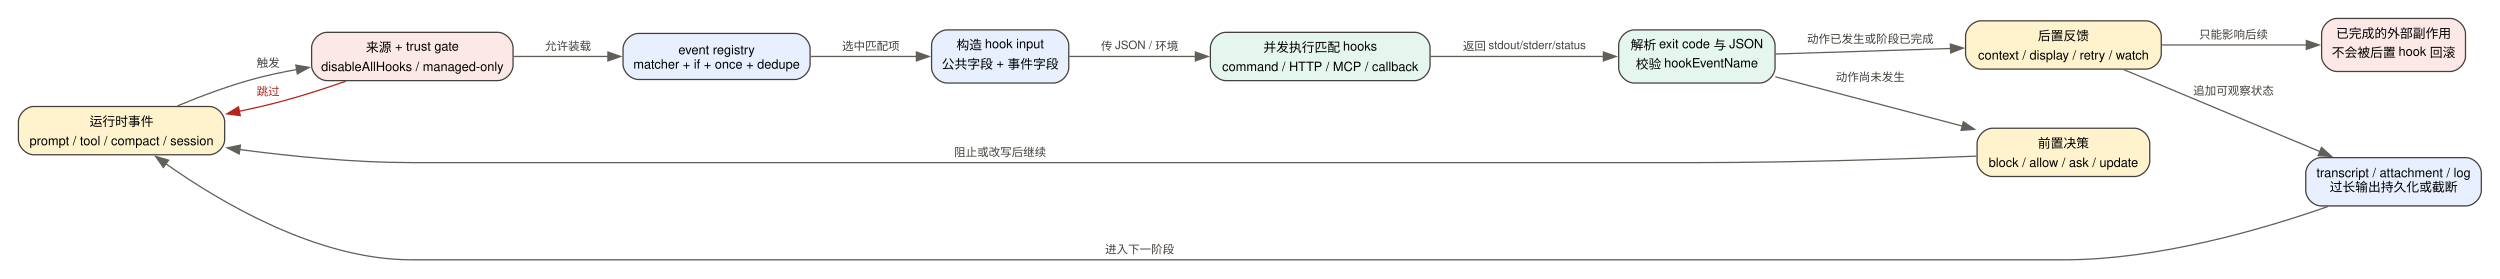
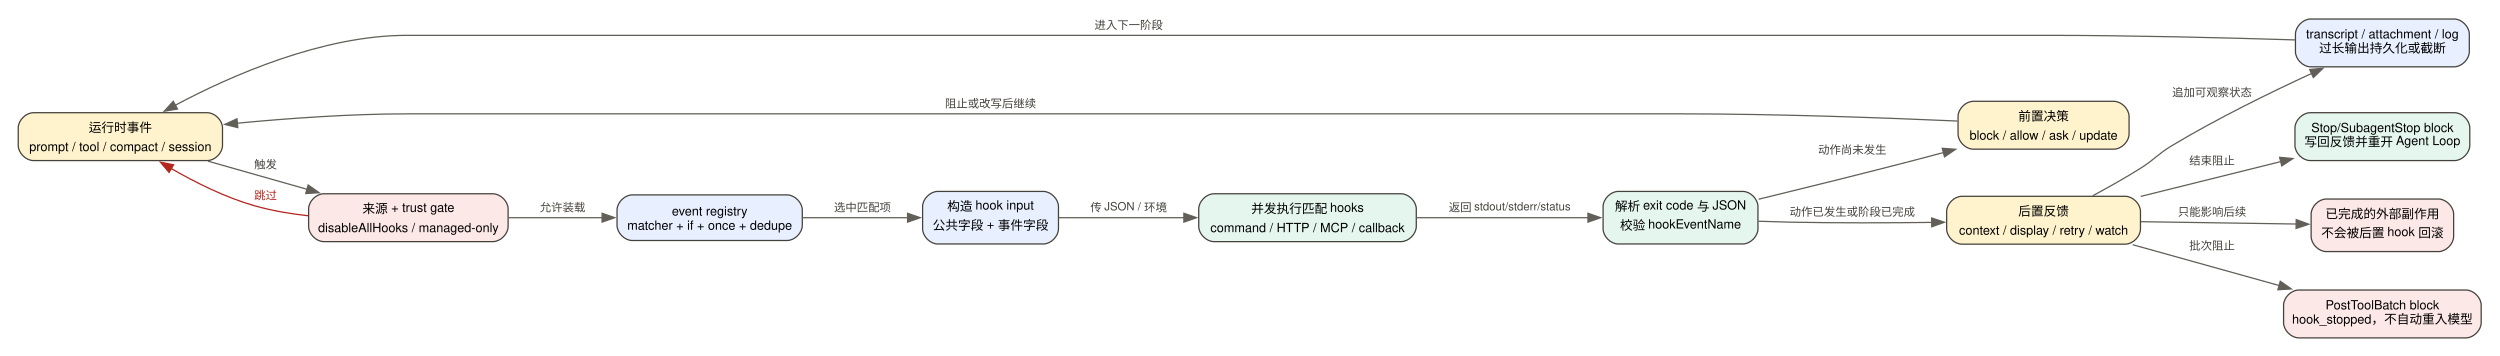
- <svg xmlns="http://www.w3.org/2000/svg" width="1955pt" height="218pt" viewBox="0.00 0.00 1955.00 218.00">
-   <g id="graph0" class="graph" transform="scale(1 1) rotate(0) translate(14.4 203.16)">
+ <svg xmlns="http://www.w3.org/2000/svg" width="1974pt" height="281pt" viewBox="0.00 0.00 1974.00 281.00">
+   <g id="graph0" class="graph" transform="scale(1 1) rotate(0) translate(14.4 266.78)">
    <g id="node1" class="node">
-       <path fill="#fff3cd" stroke="#45413c" d="M149.28,-119.88C149.28,-119.88 12,-119.88 12,-119.88 6,-119.88 0,-113.88 0,-107.88 0,-107.88 0,-94.12 0,-94.12 0,-88.12 6,-82.12 12,-82.12 12,-82.12 149.28,-82.12 149.28,-82.12 155.28,-82.12 161.28,-88.12 161.28,-94.12 161.28,-94.12 161.28,-107.88 161.28,-107.88 161.28,-113.88 155.28,-119.88 149.28,-119.88" />
-       <text xml:space="preserve" text-anchor="middle" x="80.64" y="-104.62" font-family="Helvetica,sans-Serif" font-size="10.00">运行时事件</text>
-       <text xml:space="preserve" text-anchor="middle" x="80.64" y="-89.62" font-family="Helvetica,sans-Serif" font-size="10.00">prompt / tool / compact / session</text>
+       <path fill="#fff3cd" stroke="#45413c" d="M149.28,-177.77C149.28,-177.77 12,-177.77 12,-177.77 6,-177.77 0,-171.77 0,-165.77 0,-165.77 0,-152 0,-152 0,-146 6,-140 12,-140 12,-140 149.28,-140 149.28,-140 155.28,-140 161.28,-146 161.28,-152 161.28,-152 161.28,-165.77 161.28,-165.77 161.28,-171.77 155.28,-177.77 149.28,-177.77" />
+       <text xml:space="preserve" text-anchor="middle" x="80.64" y="-162.51" font-family="Helvetica,sans-Serif" font-size="10.00">运行时事件</text>
+       <text xml:space="preserve" text-anchor="middle" x="80.64" y="-147.51" font-family="Helvetica,sans-Serif" font-size="10.00">prompt / tool / compact / session</text>
    </g>
    <g id="node2" class="node">
-       <path fill="#fce8e6" stroke="#45413c" d="M374.81,-177.88C374.81,-177.88 241.28,-177.88 241.28,-177.88 235.28,-177.88 229.28,-171.88 229.28,-165.88 229.28,-165.88 229.28,-152.12 229.28,-152.12 229.28,-146.12 235.28,-140.12 241.28,-140.12 241.28,-140.12 374.81,-140.12 374.81,-140.12 380.81,-140.12 386.81,-146.12 386.81,-152.12 386.81,-152.12 386.81,-165.88 386.81,-165.88 386.81,-171.88 380.81,-177.88 374.81,-177.88" />
-       <text xml:space="preserve" text-anchor="middle" x="308.05" y="-162.62" font-family="Helvetica,sans-Serif" font-size="10.00">来源 + trust gate</text>
-       <text xml:space="preserve" text-anchor="middle" x="308.05" y="-147.62" font-family="Helvetica,sans-Serif" font-size="10.00">disableAllHooks / managed-only</text>
+       <path fill="#fce8e6" stroke="#45413c" d="M374.81,-113.77C374.81,-113.77 241.28,-113.77 241.28,-113.77 235.28,-113.77 229.28,-107.77 229.28,-101.77 229.28,-101.77 229.28,-88 229.28,-88 229.28,-82 235.28,-76 241.28,-76 241.28,-76 374.81,-76 374.81,-76 380.81,-76 386.81,-82 386.81,-88 386.81,-88 386.81,-101.77 386.81,-101.77 386.81,-107.77 380.81,-113.77 374.81,-113.77" />
+       <text xml:space="preserve" text-anchor="middle" x="308.05" y="-98.51" font-family="Helvetica,sans-Serif" font-size="10.00">来源 + trust gate</text>
+       <text xml:space="preserve" text-anchor="middle" x="308.05" y="-83.51" font-family="Helvetica,sans-Serif" font-size="10.00">disableAllHooks / managed-only</text>
    </g>
    <g id="edge1" class="edge">
-       <path fill="none" stroke="#625f58" d="M124.41,-120.37C143.08,-128.14 165.43,-136.53 186.28,-142 196.39,-144.65 207.09,-146.91 217.77,-148.84" />
-       <polygon fill="#625f58" stroke="#625f58" points="216.94,-152.25 227.39,-150.47 218.11,-145.34 216.94,-152.25" />
-       <text xml:space="preserve" text-anchor="middle" x="195.28" y="-150.77" font-family="Helvetica,sans-Serif" font-size="9.00" fill="#45413c">触发</text>
+       <path fill="none" stroke="#625f58" d="M149.88,-139.51C174.6,-132.49 202.71,-124.51 228.26,-117.25" />
+       <polygon fill="#625f58" stroke="#625f58" points="228.92,-120.71 237.58,-114.61 227,-113.97 228.92,-120.71" />
+       <text xml:space="preserve" text-anchor="middle" x="195.28" y="-133.75" font-family="Helvetica,sans-Serif" font-size="9.00" fill="#45413c">触发</text>
    </g>
    <g id="edge3" class="edge">
-       <path fill="none" stroke="#b3261e" d="M256.02,-139.67C239.66,-133.93 221.35,-127.99 204.28,-123.5 194.1,-120.82 183.37,-118.35 172.65,-116.11" />
-       <polygon fill="#b3261e" stroke="#b3261e" points="173.5,-112.71 163.01,-114.15 172.11,-119.57 173.5,-112.71" />
-       <text xml:space="preserve" text-anchor="middle" x="195.28" y="-128.45" font-family="Helvetica,sans-Serif" font-size="9.00" fill="#b3261e">跳过</text>
+       <path fill="none" stroke="#b3261e" d="M228.91,-96.42C214.55,-98 199.82,-100.5 186.28,-104.38 163.42,-110.94 139.76,-122.77 120.74,-133.73" />
+       <polygon fill="#b3261e" stroke="#b3261e" points="119.09,-130.64 112.27,-138.75 122.66,-136.66 119.09,-130.64" />
+       <text xml:space="preserve" text-anchor="middle" x="195.28" y="-109.33" font-family="Helvetica,sans-Serif" font-size="9.00" fill="#b3261e">跳过</text>
    </g>
    <g id="node3" class="node">
-       <path fill="#e8f0ff" stroke="#45413c" d="M607.09,-177C607.09,-177 484.81,-177 484.81,-177 478.81,-177 472.81,-171 472.81,-165 472.81,-165 472.81,-153 472.81,-153 472.81,-147 478.81,-141 484.81,-141 484.81,-141 607.09,-141 607.09,-141 613.09,-141 619.09,-147 619.09,-153 619.09,-153 619.09,-165 619.09,-165 619.09,-171 613.09,-177 607.09,-177" />
-       <text xml:space="preserve" text-anchor="middle" x="545.95" y="-160.75" font-family="Helvetica,sans-Serif" font-size="10.00">event registry</text>
-       <text xml:space="preserve" text-anchor="middle" x="545.95" y="-149.5" font-family="Helvetica,sans-Serif" font-size="10.00">matcher + if + once + dedupe</text>
+       <path fill="#e8f0ff" stroke="#45413c" d="M607.09,-112.88C607.09,-112.88 484.81,-112.88 484.81,-112.88 478.81,-112.88 472.81,-106.88 472.81,-100.88 472.81,-100.88 472.81,-88.88 472.81,-88.88 472.81,-82.88 478.81,-76.88 484.81,-76.88 484.81,-76.88 607.09,-76.88 607.09,-76.88 613.09,-76.88 619.09,-82.88 619.09,-88.88 619.09,-88.88 619.09,-100.88 619.09,-100.88 619.09,-106.88 613.09,-112.88 607.09,-112.88" />
+       <text xml:space="preserve" text-anchor="middle" x="545.95" y="-96.63" font-family="Helvetica,sans-Serif" font-size="10.00">event registry</text>
+       <text xml:space="preserve" text-anchor="middle" x="545.95" y="-85.38" font-family="Helvetica,sans-Serif" font-size="10.00">matcher + if + once + dedupe</text>
    </g>
    <g id="edge2" class="edge">
-       <path fill="none" stroke="#625f58" d="M387.27,-159C411.01,-159 437.17,-159 461.25,-159" />
-       <polygon fill="#625f58" stroke="#625f58" points="461,-162.5 471,-159 461,-155.5 461,-162.5" />
-       <text xml:space="preserve" text-anchor="middle" x="429.81" y="-163.95" font-family="Helvetica,sans-Serif" font-size="9.00" fill="#45413c">允许装载</text>
+       <path fill="none" stroke="#625f58" d="M387.27,-94.88C411.01,-94.88 437.17,-94.88 461.25,-94.88" />
+       <polygon fill="#625f58" stroke="#625f58" points="461,-98.39 471,-94.89 461,-91.39 461,-98.39" />
+       <text xml:space="preserve" text-anchor="middle" x="429.81" y="-99.83" font-family="Helvetica,sans-Serif" font-size="9.00" fill="#45413c">允许装载</text>
    </g>
    <g id="node4" class="node">
-       <path fill="#e8f0ff" stroke="#45413c" d="M809.37,-179.76C809.37,-179.76 726.09,-179.76 726.09,-179.76 720.09,-179.76 714.09,-173.76 714.09,-167.76 714.09,-167.76 714.09,-150.24 714.09,-150.24 714.09,-144.24 720.09,-138.24 726.09,-138.24 726.09,-138.24 809.37,-138.24 809.37,-138.24 815.37,-138.24 821.37,-144.24 821.37,-150.24 821.37,-150.24 821.37,-167.76 821.37,-167.76 821.37,-173.76 815.37,-179.76 809.37,-179.76" />
-       <text xml:space="preserve" text-anchor="middle" x="767.73" y="-164.5" font-family="Helvetica,sans-Serif" font-size="10.00">构造 hook input</text>
-       <text xml:space="preserve" text-anchor="middle" x="767.73" y="-149.5" font-family="Helvetica,sans-Serif" font-size="10.00">公共字段 + 事件字段</text>
+       <path fill="#e8f0ff" stroke="#45413c" d="M809.37,-115.64C809.37,-115.64 726.09,-115.64 726.09,-115.64 720.09,-115.64 714.09,-109.64 714.09,-103.64 714.09,-103.64 714.09,-86.12 714.09,-86.12 714.09,-80.12 720.09,-74.12 726.09,-74.12 726.09,-74.12 809.37,-74.12 809.37,-74.12 815.37,-74.12 821.37,-80.12 821.37,-86.12 821.37,-86.12 821.37,-103.64 821.37,-103.64 821.37,-109.64 815.37,-115.64 809.37,-115.64" />
+       <text xml:space="preserve" text-anchor="middle" x="767.73" y="-100.38" font-family="Helvetica,sans-Serif" font-size="10.00">构造 hook input</text>
+       <text xml:space="preserve" text-anchor="middle" x="767.73" y="-85.38" font-family="Helvetica,sans-Serif" font-size="10.00">公共字段 + 事件字段</text>
    </g>
    <g id="edge4" class="edge">
-       <path fill="none" stroke="#625f58" d="M619.52,-159C646.32,-159 676.47,-159 702.47,-159" />
-       <polygon fill="#625f58" stroke="#625f58" points="702.21,-162.5 712.21,-159 702.21,-155.5 702.21,-162.5" />
-       <text xml:space="preserve" text-anchor="middle" x="666.59" y="-163.95" font-family="Helvetica,sans-Serif" font-size="9.00" fill="#45413c">选中匹配项</text>
+       <path fill="none" stroke="#625f58" d="M619.52,-94.88C646.32,-94.88 676.47,-94.88 702.47,-94.88" />
+       <polygon fill="#625f58" stroke="#625f58" points="702.21,-98.39 712.21,-94.89 702.21,-91.39 702.21,-98.39" />
+       <text xml:space="preserve" text-anchor="middle" x="666.59" y="-99.83" font-family="Helvetica,sans-Serif" font-size="9.00" fill="#45413c">选中匹配项</text>
    </g>
    <g id="node5" class="node">
-       <path fill="#e5f6ef" stroke="#45413c" d="M1091.9,-177.88C1091.9,-177.88 944.12,-177.88 944.12,-177.88 938.12,-177.88 932.12,-171.88 932.12,-165.88 932.12,-165.88 932.12,-152.12 932.12,-152.12 932.12,-146.12 938.12,-140.12 944.12,-140.12 944.12,-140.12 1091.9,-140.12 1091.9,-140.12 1097.9,-140.12 1103.9,-146.12 1103.9,-152.12 1103.9,-152.12 1103.9,-165.88 1103.9,-165.88 1103.9,-171.88 1097.9,-177.88 1091.9,-177.88" />
-       <text xml:space="preserve" text-anchor="middle" x="1018.01" y="-162.62" font-family="Helvetica,sans-Serif" font-size="10.00">并发执行匹配 hooks</text>
-       <text xml:space="preserve" text-anchor="middle" x="1018.01" y="-147.62" font-family="Helvetica,sans-Serif" font-size="10.00">command / HTTP / MCP / callback</text>
+       <path fill="#e5f6ef" stroke="#45413c" d="M1091.9,-113.77C1091.9,-113.77 944.12,-113.77 944.12,-113.77 938.12,-113.77 932.12,-107.77 932.12,-101.77 932.12,-101.77 932.12,-88 932.12,-88 932.12,-82 938.12,-76 944.12,-76 944.12,-76 1091.9,-76 1091.9,-76 1097.9,-76 1103.9,-82 1103.9,-88 1103.9,-88 1103.9,-101.77 1103.9,-101.77 1103.9,-107.77 1097.9,-113.77 1091.9,-113.77" />
+       <text xml:space="preserve" text-anchor="middle" x="1018.01" y="-98.51" font-family="Helvetica,sans-Serif" font-size="10.00">并发执行匹配 hooks</text>
+       <text xml:space="preserve" text-anchor="middle" x="1018.01" y="-83.51" font-family="Helvetica,sans-Serif" font-size="10.00">command / HTTP / MCP / callback</text>
    </g>
    <g id="edge5" class="edge">
-       <path fill="none" stroke="#625f58" d="M821.69,-159C850.48,-159 886.98,-159 920.62,-159" />
-       <polygon fill="#625f58" stroke="#625f58" points="920.39,-162.5 930.39,-159 920.39,-155.5 920.39,-162.5" />
-       <text xml:space="preserve" text-anchor="middle" x="876.75" y="-163.95" font-family="Helvetica,sans-Serif" font-size="9.00" fill="#45413c">传 JSON / 环境</text>
+       <path fill="none" stroke="#625f58" d="M821.69,-94.88C850.48,-94.88 886.98,-94.88 920.62,-94.88" />
+       <polygon fill="#625f58" stroke="#625f58" points="920.39,-98.39 930.39,-94.89 920.39,-91.39 920.39,-98.39" />
+       <text xml:space="preserve" text-anchor="middle" x="876.75" y="-99.83" font-family="Helvetica,sans-Serif" font-size="9.00" fill="#45413c">传 JSON / 环境</text>
    </g>
    <g id="node6" class="node">
-       <path fill="#e5f6ef" stroke="#45413c" d="M1361.68,-179.76C1361.68,-179.76 1263.4,-179.76 1263.4,-179.76 1257.4,-179.76 1251.4,-173.76 1251.4,-167.76 1251.4,-167.76 1251.4,-150.24 1251.4,-150.24 1251.4,-144.24 1257.4,-138.24 1263.4,-138.24 1263.4,-138.24 1361.68,-138.24 1361.68,-138.24 1367.68,-138.24 1373.68,-144.24 1373.68,-150.24 1373.68,-150.24 1373.68,-167.76 1373.68,-167.76 1373.68,-173.76 1367.68,-179.76 1361.68,-179.76" />
-       <text xml:space="preserve" text-anchor="middle" x="1312.54" y="-164.5" font-family="Helvetica,sans-Serif" font-size="10.00">解析 exit code 与 JSON</text>
-       <text xml:space="preserve" text-anchor="middle" x="1312.54" y="-149.5" font-family="Helvetica,sans-Serif" font-size="10.00">校验 hookEventName</text>
+       <path fill="#e5f6ef" stroke="#45413c" d="M1361.68,-115.64C1361.68,-115.64 1263.4,-115.64 1263.4,-115.64 1257.4,-115.64 1251.4,-109.64 1251.4,-103.64 1251.4,-103.64 1251.4,-86.12 1251.4,-86.12 1251.4,-80.12 1257.4,-74.12 1263.4,-74.12 1263.4,-74.12 1361.68,-74.12 1361.68,-74.12 1367.68,-74.12 1373.68,-80.12 1373.68,-86.12 1373.68,-86.12 1373.68,-103.64 1373.68,-103.64 1373.68,-109.64 1367.68,-115.64 1361.68,-115.64" />
+       <text xml:space="preserve" text-anchor="middle" x="1312.54" y="-100.38" font-family="Helvetica,sans-Serif" font-size="10.00">解析 exit code 与 JSON</text>
+       <text xml:space="preserve" text-anchor="middle" x="1312.54" y="-85.38" font-family="Helvetica,sans-Serif" font-size="10.00">校验 hookEventName</text>
    </g>
    <g id="edge6" class="edge">
-       <path fill="none" stroke="#625f58" d="M1104.01,-159C1147.04,-159 1198.69,-159 1239.7,-159" />
-       <polygon fill="#625f58" stroke="#625f58" points="1239.45,-162.5 1249.45,-159 1239.45,-155.5 1239.45,-162.5" />
-       <text xml:space="preserve" text-anchor="middle" x="1177.65" y="-163.95" font-family="Helvetica,sans-Serif" font-size="9.00" fill="#45413c">返回 stdout/stderr/status</text>
+       <path fill="none" stroke="#625f58" d="M1104.01,-94.88C1147.04,-94.88 1198.69,-94.88 1239.7,-94.88" />
+       <polygon fill="#625f58" stroke="#625f58" points="1239.45,-98.39 1249.45,-94.89 1239.45,-91.39 1239.45,-98.39" />
+       <text xml:space="preserve" text-anchor="middle" x="1177.65" y="-99.83" font-family="Helvetica,sans-Serif" font-size="9.00" fill="#45413c">返回 stdout/stderr/status</text>
    </g>
    <g id="node7" class="node">
-       <path fill="#fff3cd" stroke="#45413c" d="M1654.71,-102.88C1654.71,-102.88 1543.68,-102.88 1543.68,-102.88 1537.68,-102.88 1531.68,-96.88 1531.68,-90.88 1531.68,-90.88 1531.68,-77.12 1531.68,-77.12 1531.68,-71.12 1537.68,-65.12 1543.68,-65.12 1543.68,-65.12 1654.71,-65.12 1654.71,-65.12 1660.71,-65.12 1666.71,-71.12 1666.71,-77.12 1666.71,-77.12 1666.71,-90.88 1666.71,-90.88 1666.71,-96.88 1660.71,-102.88 1654.71,-102.88" />
-       <text xml:space="preserve" text-anchor="middle" x="1599.2" y="-87.62" font-family="Helvetica,sans-Serif" font-size="10.00">前置决策</text>
-       <text xml:space="preserve" text-anchor="middle" x="1599.2" y="-72.62" font-family="Helvetica,sans-Serif" font-size="10.00">block / allow / ask / update</text>
+       <path fill="#fff3cd" stroke="#45413c" d="M1654.71,-186.77C1654.71,-186.77 1543.68,-186.77 1543.68,-186.77 1537.68,-186.77 1531.68,-180.77 1531.68,-174.77 1531.68,-174.77 1531.68,-161 1531.68,-161 1531.68,-155 1537.68,-149 1543.68,-149 1543.68,-149 1654.71,-149 1654.71,-149 1660.71,-149 1666.71,-155 1666.71,-161 1666.71,-161 1666.71,-174.77 1666.71,-174.77 1666.71,-180.77 1660.71,-186.77 1654.71,-186.77" />
+       <text xml:space="preserve" text-anchor="middle" x="1599.2" y="-171.51" font-family="Helvetica,sans-Serif" font-size="10.00">前置决策</text>
+       <text xml:space="preserve" text-anchor="middle" x="1599.2" y="-156.51" font-family="Helvetica,sans-Serif" font-size="10.00">block / allow / ask / update</text>
    </g>
    <g id="edge7" class="edge">
-       <path fill="none" stroke="#625f58" d="M1373.91,-143.09C1416.59,-131.85 1474.19,-116.67 1520.33,-104.52" />
-       <polygon fill="#625f58" stroke="#625f58" points="1520.95,-107.97 1529.73,-102.04 1519.17,-101.2 1520.95,-107.97" />
-       <text xml:space="preserve" text-anchor="middle" x="1448.18" y="-139.69" font-family="Helvetica,sans-Serif" font-size="9.00" fill="#45413c">动作尚未发生</text>
+       <path fill="none" stroke="#625f58" d="M1374.18,-109.47C1410.13,-118.21 1456.57,-129.68 1497.68,-140.38 1504.97,-142.28 1512.55,-144.29 1520.14,-146.33" />
+       <polygon fill="#625f58" stroke="#625f58" points="1519.19,-149.69 1529.75,-148.92 1521.01,-142.93 1519.19,-149.69" />
+       <text xml:space="preserve" text-anchor="middle" x="1448.18" y="-145.33" font-family="Helvetica,sans-Serif" font-size="9.00" fill="#45413c">动作尚未发生</text>
    </g>
    <g id="node8" class="node">
-       <path fill="#fff3cd" stroke="#45413c" d="M1663.71,-186.88C1663.71,-186.88 1534.68,-186.88 1534.68,-186.88 1528.68,-186.88 1522.68,-180.88 1522.68,-174.88 1522.68,-174.88 1522.68,-161.12 1522.68,-161.12 1522.68,-155.12 1528.68,-149.12 1534.68,-149.12 1534.68,-149.12 1663.71,-149.12 1663.71,-149.12 1669.71,-149.12 1675.71,-155.12 1675.71,-161.12 1675.71,-161.12 1675.71,-174.88 1675.71,-174.88 1675.71,-180.88 1669.71,-186.88 1663.71,-186.88" />
-       <text xml:space="preserve" text-anchor="middle" x="1599.2" y="-171.62" font-family="Helvetica,sans-Serif" font-size="10.00">后置反馈</text>
-       <text xml:space="preserve" text-anchor="middle" x="1599.2" y="-156.62" font-family="Helvetica,sans-Serif" font-size="10.00">context / display / retry / watch</text>
+       <path fill="#fff3cd" stroke="#45413c" d="M1663.71,-111.77C1663.71,-111.77 1534.68,-111.77 1534.68,-111.77 1528.68,-111.77 1522.68,-105.77 1522.68,-99.77 1522.68,-99.77 1522.68,-86 1522.68,-86 1522.68,-80 1528.68,-74 1534.68,-74 1534.68,-74 1663.71,-74 1663.71,-74 1669.71,-74 1675.71,-80 1675.71,-86 1675.71,-86 1675.71,-99.77 1675.71,-99.77 1675.71,-105.77 1669.71,-111.77 1663.71,-111.77" />
+       <text xml:space="preserve" text-anchor="middle" x="1599.2" y="-96.51" font-family="Helvetica,sans-Serif" font-size="10.00">后置反馈</text>
+       <text xml:space="preserve" text-anchor="middle" x="1599.2" y="-81.51" font-family="Helvetica,sans-Serif" font-size="10.00">context / display / retry / watch</text>
    </g>
    <g id="edge8" class="edge">
-       <path fill="none" stroke="#625f58" d="M1373.91,-160.91C1413.77,-162.17 1466.64,-163.84 1511.03,-165.24" />
-       <polygon fill="#625f58" stroke="#625f58" points="1510.8,-168.74 1520.91,-165.56 1511.02,-161.74 1510.8,-168.74" />
-       <text xml:space="preserve" text-anchor="middle" x="1448.18" y="-169.52" font-family="Helvetica,sans-Serif" font-size="9.00" fill="#45413c">动作已发生或阶段已完成</text>
+       <path fill="none" stroke="#625f58" d="M1373.99,-92.09C1382.29,-91.8 1390.69,-91.55 1398.68,-91.38 1435.55,-90.63 1476.27,-90.76 1511.25,-91.17" />
+       <polygon fill="#625f58" stroke="#625f58" points="1510.84,-94.67 1520.88,-91.3 1510.93,-87.67 1510.84,-94.67" />
+       <text xml:space="preserve" text-anchor="middle" x="1448.18" y="-96.33" font-family="Helvetica,sans-Serif" font-size="9.00" fill="#45413c">动作已发生或阶段已完成</text>
    </g>
    <g id="edge9" class="edge">
-       <path fill="none" stroke="#625f58" d="M1531.21,-81.06C1473.53,-78.77 1388.07,-76 1313.54,-76 307.05,-76 307.05,-76 307.05,-76 262.78,-76 213.92,-80.82 173.04,-86.23" />
-       <polygon fill="#625f58" stroke="#625f58" points="172.67,-82.75 163.23,-87.56 173.61,-89.68 172.67,-82.75" />
-       <text xml:space="preserve" text-anchor="middle" x="767.73" y="-80.95" font-family="Helvetica,sans-Serif" font-size="9.00" fill="#45413c">阻止或改写后继续</text>
+       <path fill="none" stroke="#625f58" d="M1531.21,-171.2C1473.54,-173.76 1388.08,-176.88 1313.54,-176.88 307.05,-176.88 307.05,-176.88 307.05,-176.88 262.82,-176.88 213.86,-173.4 172.91,-169.5" />
+       <polygon fill="#625f58" stroke="#625f58" points="173.38,-166.02 163.09,-168.53 172.7,-172.99 173.38,-166.02" />
+       <text xml:space="preserve" text-anchor="middle" x="767.73" y="-181.83" font-family="Helvetica,sans-Serif" font-size="9.00" fill="#45413c">阻止或改写后继续</text>
    </g>
    <g id="node9" class="node">
-       <path fill="#e8f0ff" stroke="#45413c" d="M1913.99,-79.88C1913.99,-79.88 1800.71,-79.88 1800.71,-79.88 1794.71,-79.88 1788.71,-73.88 1788.71,-67.88 1788.71,-67.88 1788.71,-54.12 1788.71,-54.12 1788.71,-48.12 1794.71,-42.12 1800.71,-42.12 1800.71,-42.12 1913.99,-42.12 1913.99,-42.12 1919.99,-42.12 1925.99,-48.12 1925.99,-54.12 1925.99,-54.12 1925.99,-67.88 1925.99,-67.88 1925.99,-73.88 1919.99,-79.88 1913.99,-79.88" />
-       <text xml:space="preserve" text-anchor="middle" x="1857.35" y="-64.62" font-family="Helvetica,sans-Serif" font-size="10.00">transcript / attachment / log</text>
-       <text xml:space="preserve" text-anchor="middle" x="1857.35" y="-53.38" font-family="Helvetica,sans-Serif" font-size="10.00">过长输出持久化或截断</text>
+       <path fill="#e8f0ff" stroke="#45413c" d="M1923.37,-251.77C1923.37,-251.77 1810.09,-251.77 1810.09,-251.77 1804.09,-251.77 1798.09,-245.77 1798.09,-239.77 1798.09,-239.77 1798.09,-226 1798.09,-226 1798.09,-220 1804.09,-214 1810.09,-214 1810.09,-214 1923.37,-214 1923.37,-214 1929.37,-214 1935.37,-220 1935.37,-226 1935.37,-226 1935.37,-239.77 1935.37,-239.77 1935.37,-245.77 1929.37,-251.77 1923.37,-251.77" />
+       <text xml:space="preserve" text-anchor="middle" x="1866.73" y="-236.51" font-family="Helvetica,sans-Serif" font-size="10.00">transcript / attachment / log</text>
+       <text xml:space="preserve" text-anchor="middle" x="1866.73" y="-225.26" font-family="Helvetica,sans-Serif" font-size="10.00">过长输出持久化或截断</text>
    </g>
    <g id="edge10" class="edge">
-       <path fill="none" stroke="#625f58" d="M1646.58,-148.62C1689.65,-130.63 1753.87,-103.81 1799.9,-84.58" />
-       <polygon fill="#625f58" stroke="#625f58" points="1801.03,-87.9 1808.91,-80.82 1798.33,-81.44 1801.03,-87.9" />
-       <text xml:space="preserve" text-anchor="middle" x="1732.21" y="-129.03" font-family="Helvetica,sans-Serif" font-size="9.00" fill="#45413c">追加可观察状态</text>
+       <path fill="none" stroke="#625f58" d="M1637.99,-112.19C1650.21,-118.76 1663.71,-126.35 1675.71,-133.88 1687.3,-141.17 1688.97,-144.84 1700.71,-151.88 1736.27,-173.21 1778.25,-193.76 1810.96,-208.82" />
+       <polygon fill="#625f58" stroke="#625f58" points="1809.31,-211.91 1819.86,-212.88 1812.22,-205.54 1809.31,-211.91" />
+       <text xml:space="preserve" text-anchor="middle" x="1732.21" y="-190.63" font-family="Helvetica,sans-Serif" font-size="9.00" fill="#45413c">追加可观察状态</text>
    </g>
    <g id="node10" class="node">
-       <path fill="#fce8e6" stroke="#45413c" d="M1901.62,-188.76C1901.62,-188.76 1813.09,-188.76 1813.09,-188.76 1807.09,-188.76 1801.09,-182.76 1801.09,-176.76 1801.09,-176.76 1801.09,-159.24 1801.09,-159.24 1801.09,-153.24 1807.09,-147.24 1813.09,-147.24 1813.09,-147.24 1901.62,-147.24 1901.62,-147.24 1907.62,-147.24 1913.62,-153.24 1913.62,-159.24 1913.62,-159.24 1913.62,-176.76 1913.62,-176.76 1913.62,-182.76 1907.62,-188.76 1901.62,-188.76" />
-       <text xml:space="preserve" text-anchor="middle" x="1857.35" y="-173.5" font-family="Helvetica,sans-Serif" font-size="10.00">已完成的外部副作用</text>
-       <text xml:space="preserve" text-anchor="middle" x="1857.35" y="-158.5" font-family="Helvetica,sans-Serif" font-size="10.00">不会被后置 hook 回滚</text>
+       <path fill="#fce8e6" stroke="#45413c" d="M1910.99,-109.64C1910.99,-109.64 1822.46,-109.64 1822.46,-109.64 1816.46,-109.64 1810.46,-103.64 1810.46,-97.64 1810.46,-97.64 1810.46,-80.12 1810.46,-80.12 1810.46,-74.12 1816.46,-68.12 1822.46,-68.12 1822.46,-68.12 1910.99,-68.12 1910.99,-68.12 1916.99,-68.12 1922.99,-74.12 1922.99,-80.12 1922.99,-80.12 1922.99,-97.64 1922.99,-97.64 1922.99,-103.64 1916.99,-109.64 1910.99,-109.64" />
+       <text xml:space="preserve" text-anchor="middle" x="1866.73" y="-94.38" font-family="Helvetica,sans-Serif" font-size="10.00">已完成的外部副作用</text>
+       <text xml:space="preserve" text-anchor="middle" x="1866.73" y="-79.38" font-family="Helvetica,sans-Serif" font-size="10.00">不会被后置 hook 回滚</text>
    </g>
    <g id="edge12" class="edge">
-       <path fill="none" stroke="#625f58" d="M1676.01,-168C1711.93,-168 1754.47,-168 1789.21,-168" />
-       <polygon fill="#625f58" stroke="#625f58" points="1789.16,-171.5 1799.16,-168 1789.16,-164.5 1789.16,-171.5" />
-       <text xml:space="preserve" text-anchor="middle" x="1732.21" y="-172.95" font-family="Helvetica,sans-Serif" font-size="9.00" fill="#45413c">只能影响后续</text>
+       <path fill="none" stroke="#625f58" d="M1675.93,-91.74C1714.69,-91.16 1761.45,-90.46 1798.86,-89.89" />
+       <polygon fill="#625f58" stroke="#625f58" points="1798.69,-93.4 1808.64,-89.74 1798.59,-86.4 1798.69,-93.4" />
+       <text xml:space="preserve" text-anchor="middle" x="1732.21" y="-96.31" font-family="Helvetica,sans-Serif" font-size="9.00" fill="#45413c">只能影响后续</text>
+     </g>
+     <g id="node11" class="node">
+       <path fill="#fce8e6" stroke="#45413c" d="M1932.74,-37.77C1932.74,-37.77 1800.71,-37.77 1800.71,-37.77 1794.71,-37.77 1788.71,-31.77 1788.71,-25.77 1788.71,-25.77 1788.71,-12 1788.71,-12 1788.71,-6 1794.71,0 1800.71,0 1800.71,0 1932.74,0 1932.74,0 1938.74,0 1944.74,-6 1944.74,-12 1944.74,-12 1944.74,-25.77 1944.74,-25.77 1944.74,-31.77 1938.74,-37.77 1932.74,-37.77" />
+       <text xml:space="preserve" text-anchor="middle" x="1866.73" y="-22.51" font-family="Helvetica,sans-Serif" font-size="10.00">PostToolBatch block</text>
+       <text xml:space="preserve" text-anchor="middle" x="1866.73" y="-11.26" font-family="Helvetica,sans-Serif" font-size="10.00">hook_stopped，不自动重入模型</text>
+     </g>
+     <g id="edge13" class="edge">
+       <path fill="none" stroke="#625f58" d="M1669.61,-73.54C1705.14,-63.64 1748.56,-51.54 1785.51,-41.24" />
+       <polygon fill="#625f58" stroke="#625f58" points="1786.1,-44.71 1794.79,-38.65 1784.22,-37.97 1786.1,-44.71" />
+       <text xml:space="preserve" text-anchor="middle" x="1732.21" y="-69.64" font-family="Helvetica,sans-Serif" font-size="9.00" fill="#45413c">批次阻止</text>
+     </g>
+     <g id="node12" class="node">
+       <path fill="#e5f6ef" stroke="#45413c" d="M1923.74,-177.77C1923.74,-177.77 1809.71,-177.77 1809.71,-177.77 1803.71,-177.77 1797.71,-171.77 1797.71,-165.77 1797.71,-165.77 1797.71,-152 1797.71,-152 1797.71,-146 1803.71,-140 1809.71,-140 1809.71,-140 1923.74,-140 1923.74,-140 1929.74,-140 1935.74,-146 1935.74,-152 1935.74,-152 1935.74,-165.77 1935.74,-165.77 1935.74,-171.77 1929.74,-177.77 1923.74,-177.77" />
+       <text xml:space="preserve" text-anchor="middle" x="1866.73" y="-162.51" font-family="Helvetica,sans-Serif" font-size="10.00">Stop/SubagentStop block</text>
+       <text xml:space="preserve" text-anchor="middle" x="1866.73" y="-151.26" font-family="Helvetica,sans-Serif" font-size="10.00">写回反馈并重开 Agent Loop</text>
+     </g>
+     <g id="edge14" class="edge">
+       <path fill="none" stroke="#625f58" d="M1675.93,-111.71C1710.51,-120.3 1751.46,-130.48 1786.46,-139.18" />
+       <polygon fill="#625f58" stroke="#625f58" points="1785.58,-142.57 1796.13,-141.59 1787.27,-135.78 1785.58,-142.57" />
+       <text xml:space="preserve" text-anchor="middle" x="1732.21" y="-136.75" font-family="Helvetica,sans-Serif" font-size="9.00" fill="#45413c">结束阻止</text>
    </g>
    <g id="edge11" class="edge">
-       <path fill="none" stroke="#625f58" d="M1806.16,-41.7C1755.11,-23.83 1673.34,0 1600.2,0 307.05,0 307.05,0 307.05,0 233.65,0 157.63,-45.15 115.31,-75.08" />
-       <polygon fill="#625f58" stroke="#625f58" points="113.34,-72.19 107.28,-80.88 117.44,-77.86 113.34,-72.19" />
-       <text xml:space="preserve" text-anchor="middle" x="876.75" y="-4.95" font-family="Helvetica,sans-Serif" font-size="9.00" fill="#45413c">进入下一阶段</text>
+       <path fill="none" stroke="#625f58" d="M1797.79,-235.26C1744.15,-236.94 1667.4,-238.88 1600.2,-238.88 307.05,-238.88 307.05,-238.88 307.05,-238.88 240.15,-238.88 168.2,-207.21 124.03,-183.72" />
+       <polygon fill="#625f58" stroke="#625f58" points="125.75,-180.67 115.29,-178.97 122.41,-186.82 125.75,-180.67" />
+       <text xml:space="preserve" text-anchor="middle" x="876.75" y="-243.83" font-family="Helvetica,sans-Serif" font-size="9.00" fill="#45413c">进入下一阶段</text>
    </g>
  </g>
</svg>
